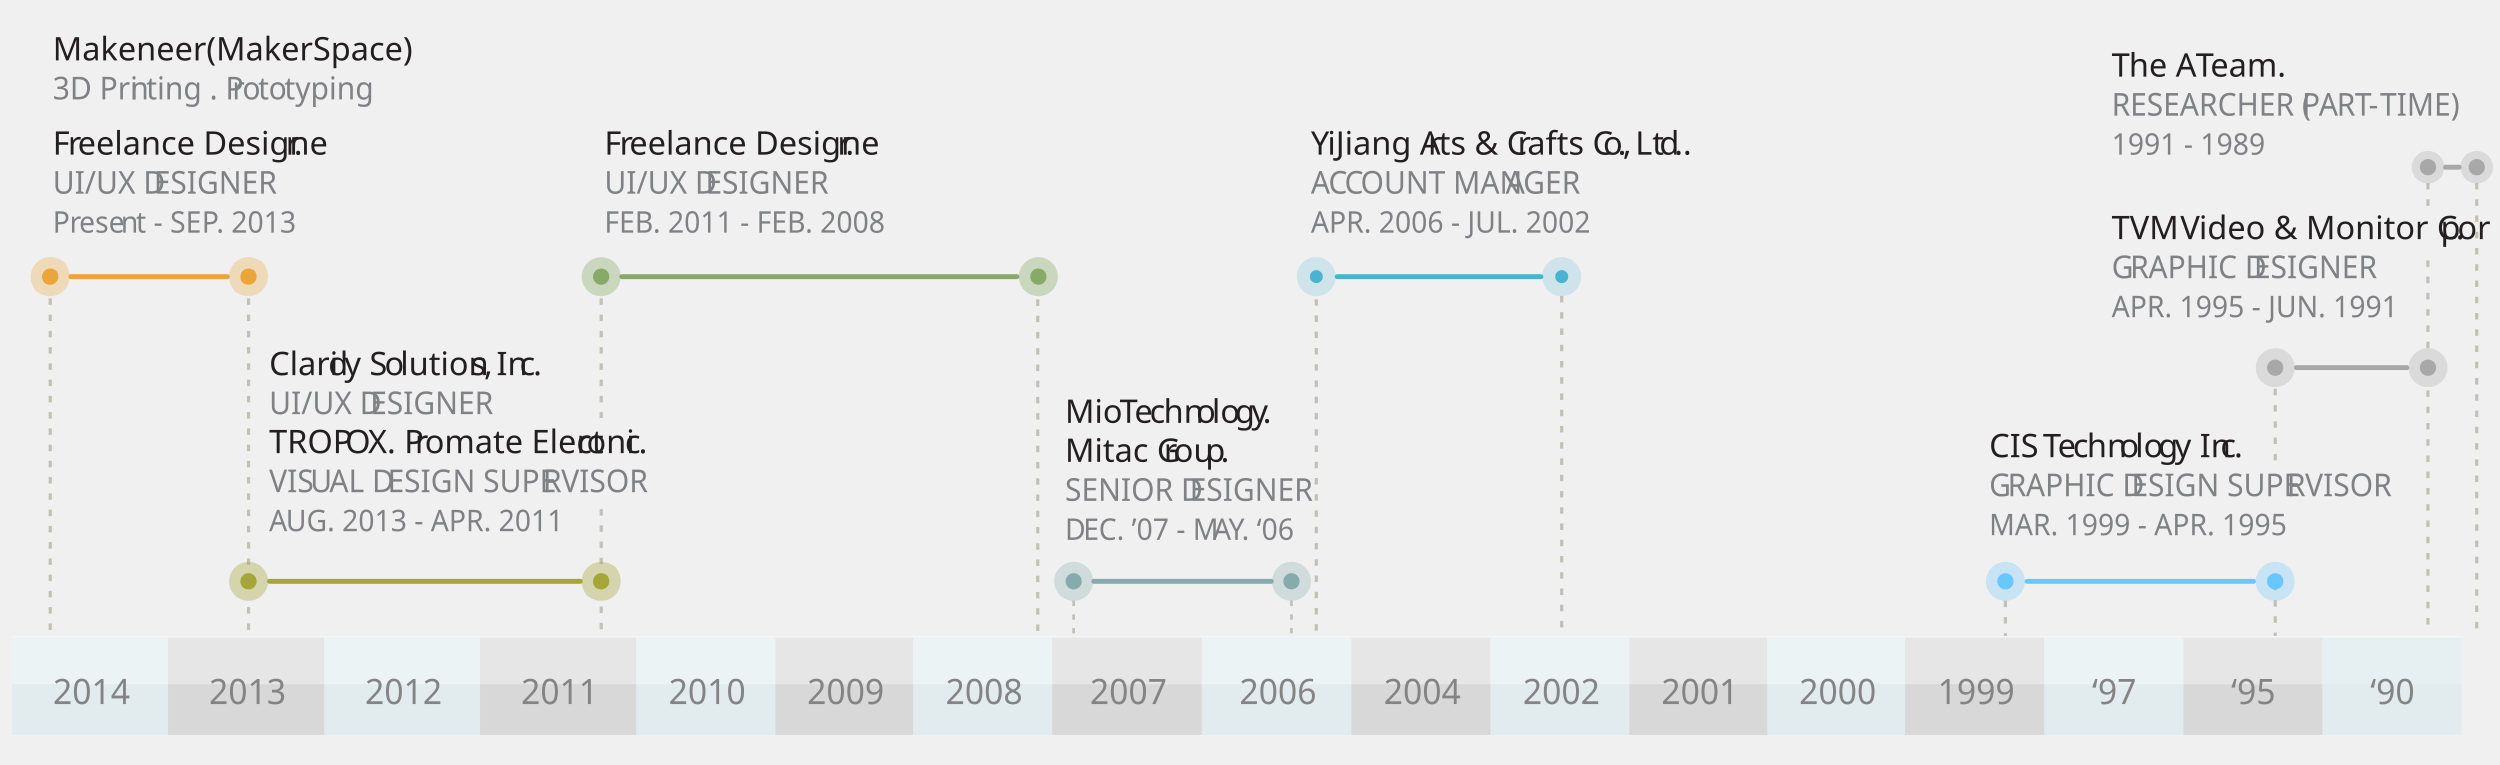
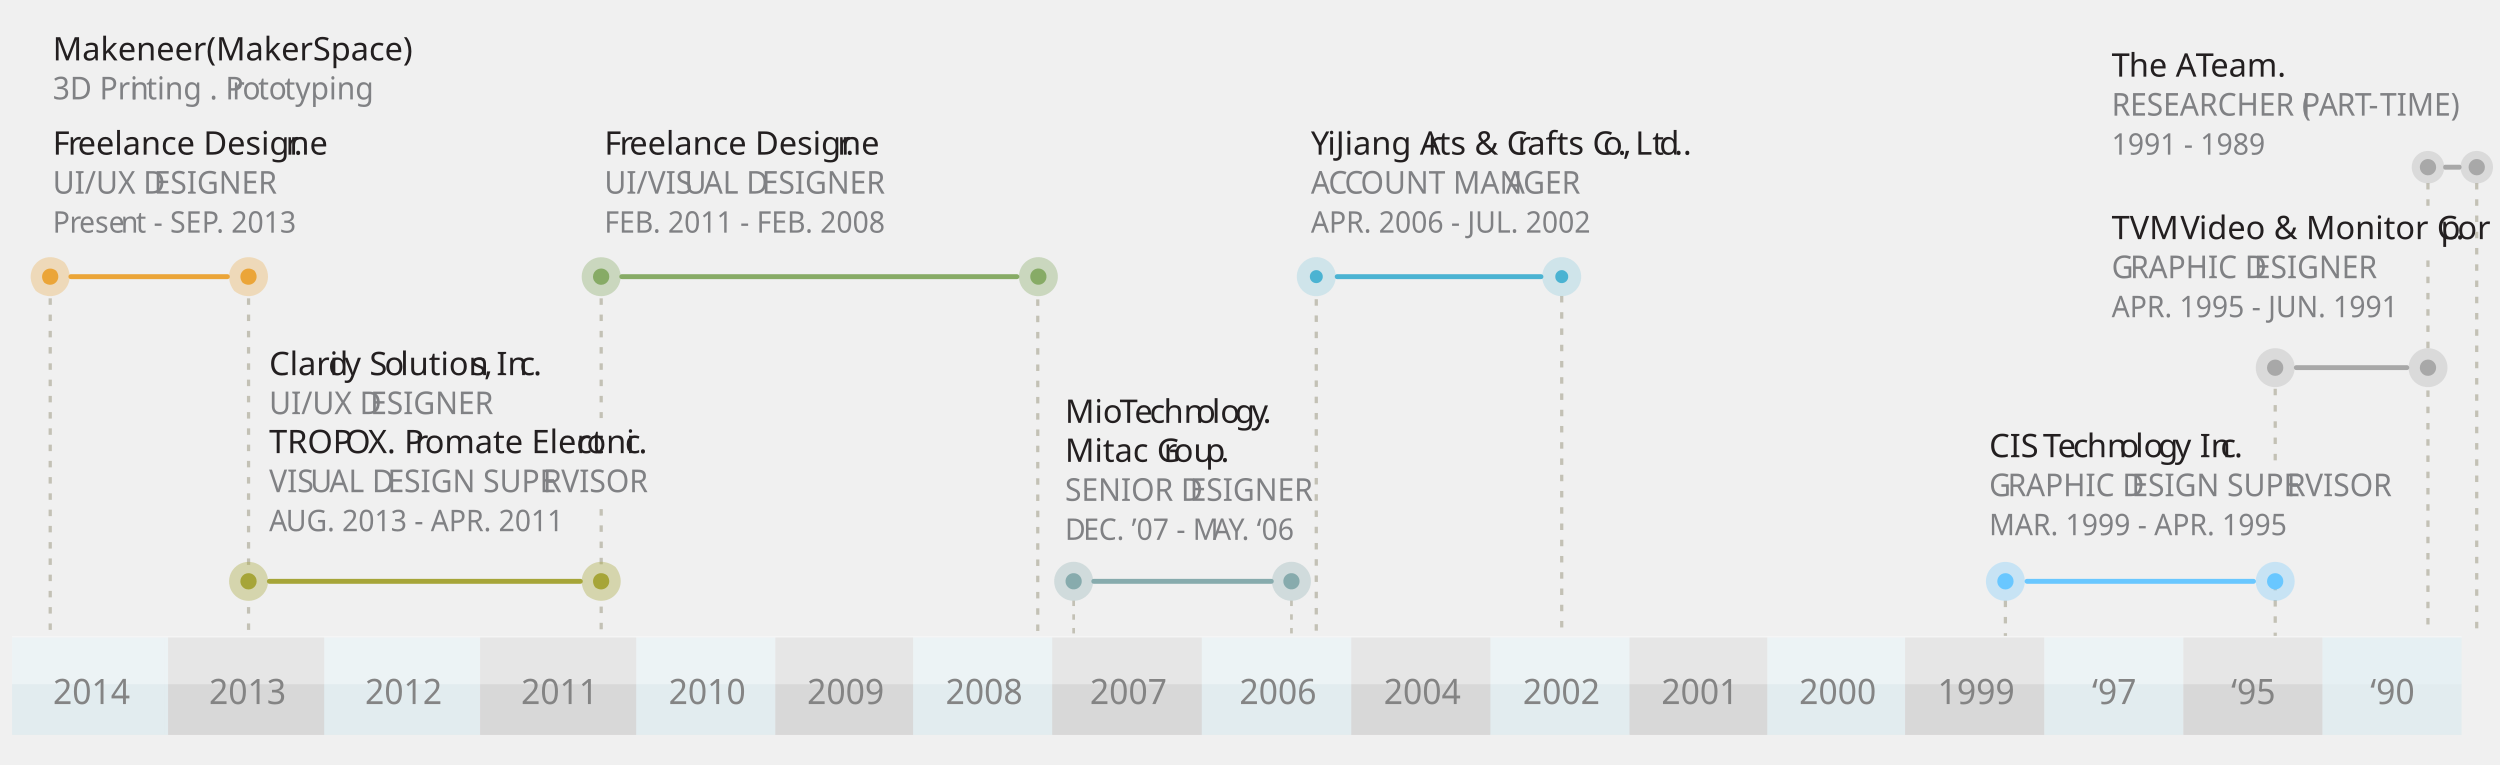
<svg xmlns="http://www.w3.org/2000/svg" version="1.1" id="Layer_1" x="0px" y="0px" viewBox="0 0 2850 872" enable-background="new 0 0 2850 872" xml:space="preserve">
  <g>
    <text transform="matrix(1 0 0 1 689.0035 176.2985)" enable-background="new    ">
      <tspan x="0" y="0" fill="#231F20" font-family="'Bariol-Regular'" font-size="37.056" letter-spacing="-1">F</tspan>
      <tspan x="17.3" y="0" fill="#231F20" font-family="'Bariol-Regular'" font-size="37.056">r</tspan>
      <tspan x="28.4" y="0" fill="#231F20" font-family="'Bariol-Regular'" font-size="37.056">eelance Designe</tspan>
      <tspan x="265.6" y="0" fill="#231F20" font-family="'Bariol-Regular'" font-size="37.056" letter-spacing="-2">r</tspan>
      <tspan x="274.8" y="0" fill="#231F20" font-family="'Bariol-Regular'" font-size="37.056">.</tspan>
    </text>
    <text transform="matrix(1 0 0 1 1000.807 176.2985)" fill="#231F20" font-family="'Bariol-Regular'" font-size="44.467"> </text>
    <text transform="matrix(0.95 0 0 1 689.0037 220.7653)" enable-background="new    ">
-       <tspan x="0" y="0" fill="#808184" font-family="'TitilliumWeb-Regular'" font-size="36">UI/UX D</tspan>
-       <tspan x="121.3" y="0" fill="#808184" font-family="'TitilliumWeb-Regular'" font-size="36">E</tspan>
-       <tspan x="141.1" y="0" fill="#808184" font-family="'TitilliumWeb-Regular'" font-size="36">SIGNER</tspan>
+       <tspan x="0" y="0" fill="#808184" font-family="'TitilliumWeb-Regular'" font-size="36">UI/VIS</tspan>
+       <tspan x="96.2" y="0" fill="#808184" font-family="'TitilliumWeb-Regular'" font-size="36">U</tspan>
+       <tspan x="119.1" y="0" fill="#808184" font-family="'TitilliumWeb-Regular'" font-size="36">AL D</tspan>
+       <tspan x="189" y="0" fill="#808184" font-family="'TitilliumWeb-Regular'" font-size="36">E</tspan>
+       <tspan x="208.8" y="0" fill="#808184" font-family="'TitilliumWeb-Regular'" font-size="36">SIGNER</tspan>
    </text>
    <text transform="matrix(1 0 0 1 960.2486 220.7653)" fill="#808184" font-family="'.LucidaGrandeUI'" font-size="33.35" letter-spacing="146"> </text>
    <text transform="matrix(0.95 0 0 1 689.0037 265.2321)" fill="#808184" font-family="'TitilliumWeb-Regular'" font-size="34">FEB. 2011 - FEB. 2008</text>
    <text transform="matrix(1 0 0 1 1214.089 482.0359)" enable-background="new    ">
      <tspan x="0" y="0" fill="#231F20" font-family="'Bariol-Regular'" font-size="37.056">Mio </tspan>
      <tspan x="62.3" y="0" fill="#231F20" font-family="'Bariol-Regular'" font-size="37.056" letter-spacing="-3">T</tspan>
      <tspan x="79.1" y="0" fill="#231F20" font-family="'Bariol-Regular'" font-size="37.056">e</tspan>
      <tspan x="96.4" y="0" fill="#231F20" font-family="'Bariol-Regular'" font-size="37.056">c</tspan>
      <tspan x="112.4" y="0" fill="#231F20" font-family="'Bariol-Regular'" font-size="37.056">hn</tspan>
      <tspan x="149.5" y="0" fill="#231F20" font-family="'Bariol-Regular'" font-size="37.056">o</tspan>
      <tspan x="167.5" y="0" fill="#231F20" font-family="'Bariol-Regular'" font-size="37.056">lo</tspan>
      <tspan x="193.7" y="0" fill="#231F20" font-family="'Bariol-Regular'" font-size="37.056" letter-spacing="1">g</tspan>
      <tspan x="212.5" y="0" fill="#231F20" font-family="'Bariol-Regular'" font-size="37.056" letter-spacing="-3">y</tspan>
      <tspan x="225.4" y="0" fill="#231F20" font-family="'Bariol-Regular'" font-size="37.056">. </tspan>
    </text>
    <text transform="matrix(1 0 0 1 1214.089 526.5026)" enable-background="new    ">
      <tspan x="0" y="0" fill="#231F20" font-family="'Bariol-Regular'" font-size="37.056">Mitac G</tspan>
      <tspan x="112.7" y="0" fill="#231F20" font-family="'Bariol-Regular'" font-size="37.056">r</tspan>
      <tspan x="124" y="0" fill="#231F20" font-family="'Bariol-Regular'" font-size="37.056">ou</tspan>
      <tspan x="160" y="0" fill="#231F20" font-family="'Bariol-Regular'" font-size="37.056" letter-spacing="-1">p</tspan>
      <tspan x="177.4" y="0" fill="#231F20" font-family="'Bariol-Regular'" font-size="37.056">.</tspan>
    </text>
    <text transform="matrix(1 0 0 1 1399.067 526.5026)" fill="#231F20" font-family="'Bariol-Regular'" font-size="44.467"> </text>
    <text transform="matrix(0.95 0 0 1 1214.088 570.9694)" enable-background="new    ">
      <tspan x="0" y="0" fill="#808184" font-family="'TitilliumWeb-Regular'" font-size="36">SENIOR D</tspan>
      <tspan x="149.7" y="0" fill="#808184" font-family="'TitilliumWeb-Regular'" font-size="36">E</tspan>
      <tspan x="169.5" y="0" fill="#808184" font-family="'TitilliumWeb-Regular'" font-size="36">SIGNER</tspan>
    </text>
    <text transform="matrix(1 0 0 1 1486.317 570.9695)" fill="#808184" font-family="'.LucidaGrandeUI'" font-size="33.35" letter-spacing="119"> </text>
    <text transform="matrix(0.95 0 0 1 1214.088 615.4362)" enable-background="new    ">
      <tspan x="0" y="0" fill="#808184" font-family="'TitilliumWeb-Regular'" font-size="34">D</tspan>
      <tspan x="21.9" y="0" fill="#808184" font-family="'TitilliumWeb-Regular'" font-size="34">E</tspan>
      <tspan x="40.5" y="0" fill="#808184" font-family="'TitilliumWeb-Regular'" font-size="34">C. ’07 - M</tspan>
      <tspan x="177.6" y="0" fill="#808184" font-family="'TitilliumWeb-Regular'" font-size="34" letter-spacing="-1.1">A</tspan>
      <tspan x="196.2" y="0" fill="#808184" font-family="'TitilliumWeb-Regular'" font-size="34" letter-spacing="-2.1">Y</tspan>
      <tspan x="212" y="0" fill="#808184" font-family="'TitilliumWeb-Regular'" font-size="34">. ‘06</tspan>
    </text>
    <text transform="matrix(1 0 0 1 1214.089 655.4567)" fill="#808184" font-family="'.LucidaGrandeUI'" font-size="33.35" letter-spacing="391"> </text>
    <text transform="matrix(1 0 0 1 1214.089 695.4763)" fill="#808184" font-family="'.LucidaGrandeUI'" font-size="33.35" letter-spacing="391"> </text>
    <text transform="matrix(1 0 0 1 1494.443 176.3015)" enable-background="new    ">
      <tspan x="0" y="0" fill="#231F20" font-family="'Bariol-Regular'" font-size="37.056">Y</tspan>
      <tspan x="18.8" y="0" fill="#231F20" font-family="'Bariol-Regular'" font-size="37.056">iJiang A</tspan>
      <tspan x="133.5" y="0" fill="#231F20" font-family="'Bariol-Regular'" font-size="37.056">r</tspan>
      <tspan x="145.7" y="0" fill="#231F20" font-family="'Bariol-Regular'" font-size="37.056">ts &amp; C</tspan>
      <tspan x="235.6" y="0" fill="#231F20" font-family="'Bariol-Regular'" font-size="37.056">r</tspan>
      <tspan x="246.7" y="0" fill="#231F20" font-family="'Bariol-Regular'" font-size="37.056">afts C</tspan>
      <tspan x="333" y="0" fill="#231F20" font-family="'Bariol-Regular'" font-size="37.056" letter-spacing="-1">o</tspan>
      <tspan x="349.7" y="0" fill="#231F20" font-family="'Bariol-Regular'" font-size="37.056">.</tspan>
      <tspan x="355.6" y="0" fill="#231F20" font-family="'Bariol-Regular'" font-size="37.056" letter-spacing="-1">,</tspan>
      <tspan x="360.1" y="0" fill="#231F20" font-family="'Bariol-Regular'" font-size="37.056"> Lt</tspan>
      <tspan x="397.2" y="0" fill="#231F20" font-family="'Bariol-Regular'" font-size="37.056" letter-spacing="-1">d</tspan>
      <tspan x="414.2" y="0" fill="#231F20" font-family="'Bariol-Regular'" font-size="37.056">..</tspan>
    </text>
    <text transform="matrix(1 0 0 1 1925.613 176.3015)" fill="#231F20" font-family="'Bariol-Regular'" font-size="44.467"> </text>
    <text transform="matrix(0.95 0 0 1 1494.443 220.7682)" enable-background="new    ">
      <tspan x="0" y="0" fill="#808184" font-family="'TitilliumWeb-Regular'" font-size="36">A</tspan>
      <tspan x="21" y="0" fill="#808184" font-family="'TitilliumWeb-Regular'" font-size="36">C</tspan>
      <tspan x="40.3" y="0" fill="#808184" font-family="'TitilliumWeb-Regular'" font-size="36">C</tspan>
      <tspan x="59.5" y="0" fill="#808184" font-family="'TitilliumWeb-Regular'" font-size="36">OUNT MAN</tspan>
      <tspan x="233.7" y="0" fill="#808184" font-family="'TitilliumWeb-Regular'" font-size="36">A</tspan>
      <tspan x="254.7" y="0" fill="#808184" font-family="'TitilliumWeb-Regular'" font-size="36">GER</tspan>
    </text>
    <text transform="matrix(1 0 0 1 1798.92 220.7683)" fill="#808184" font-family="'.LucidaGrandeUI'" font-size="33.35" letter-spacing="87"> </text>
    <text transform="matrix(1 0 0 1 1894.412 220.7683)" fill="#808184" font-family="'.LucidaGrandeUI'" font-size="33.35" letter-spacing="-5"> </text>
    <text transform="matrix(1 0 0 1 1894.643 220.7683)" fill="#808184" font-family="'.LucidaGrandeUI'" font-size="33.35" letter-spacing="483"> </text>
    <text transform="matrix(0.95 0 0 1 1494.443 265.235)" fill="#808184" font-family="'TitilliumWeb-Regular'" font-size="34">APR. 2006 - JUL. 2002</text>
    <text transform="matrix(1 0 0 1 2267.638 521.1892)" enable-background="new    ">
      <tspan x="0" y="0" fill="#231F20" font-family="'Bariol-Regular'" font-size="37.056">CIS </tspan>
      <tspan x="61.3" y="0" fill="#231F20" font-family="'Bariol-Regular'" font-size="37.056" letter-spacing="-3">T</tspan>
      <tspan x="78.1" y="0" fill="#231F20" font-family="'Bariol-Regular'" font-size="37.056">e</tspan>
      <tspan x="95.4" y="0" fill="#231F20" font-family="'Bariol-Regular'" font-size="37.056">c</tspan>
      <tspan x="111.4" y="0" fill="#231F20" font-family="'Bariol-Regular'" font-size="37.056">hn</tspan>
      <tspan x="148.5" y="0" fill="#231F20" font-family="'Bariol-Regular'" font-size="37.056">o</tspan>
      <tspan x="166.5" y="0" fill="#231F20" font-family="'Bariol-Regular'" font-size="37.056">lo</tspan>
      <tspan x="192.7" y="0" fill="#231F20" font-family="'Bariol-Regular'" font-size="37.056" letter-spacing="1">g</tspan>
      <tspan x="211.5" y="0" fill="#231F20" font-family="'Bariol-Regular'" font-size="37.056">y In</tspan>
      <tspan x="263.6" y="0" fill="#231F20" font-family="'Bariol-Regular'" font-size="37.056">c</tspan>
      <tspan x="279.2" y="0" fill="#231F20" font-family="'Bariol-Regular'" font-size="37.056">.</tspan>
    </text>
    <text transform="matrix(1 0 0 1 2556.742 521.1892)" fill="#231F20" font-family="'Bariol-Regular'" font-size="44.467"> </text>
    <text transform="matrix(0.95 0 0 1 2267.638 565.6559)" enable-background="new    ">
      <tspan x="0" y="0" fill="#808184" font-family="'TitilliumWeb-Regular'" font-size="36">G</tspan>
      <tspan x="22.2" y="0" fill="#808184" font-family="'TitilliumWeb-Regular'" font-size="36">R</tspan>
      <tspan x="44.1" y="0" fill="#808184" font-family="'TitilliumWeb-Regular'" font-size="36">APHIC D</tspan>
      <tspan x="170.8" y="0" fill="#808184" font-family="'TitilliumWeb-Regular'" font-size="36">E</tspan>
      <tspan x="190.6" y="0" fill="#808184" font-family="'TitilliumWeb-Regular'" font-size="36">SIGN SUPE</tspan>
      <tspan x="357.3" y="0" fill="#808184" font-family="'TitilliumWeb-Regular'" font-size="36">R</tspan>
      <tspan x="379.1" y="0" fill="#808184" font-family="'TitilliumWeb-Regular'" font-size="36">VISOR</tspan>
    </text>
    <text transform="matrix(0.95 0 0 1 2267.638 610.1227)" fill="#808184" font-family="'TitilliumWeb-Regular'" font-size="34">MAR. 1999 - APR. 1995</text>
    <text transform="matrix(1 0 0 1 2407.277 272.6452)" enable-background="new    ">
      <tspan x="0" y="0" fill="#231F20" font-family="'Bariol-Regular'" font-size="37.056">TVM </tspan>
      <tspan x="78.3" y="0" fill="#231F20" font-family="'Bariol-Regular'" font-size="37.056">V</tspan>
      <tspan x="99.5" y="0" fill="#231F20" font-family="'Bariol-Regular'" font-size="37.056">ideo &amp; Monitor Cor</tspan>
      <tspan x="374.9" y="0" fill="#231F20" font-family="'Bariol-Regular'" font-size="37.056" letter-spacing="-1">p</tspan>
      <tspan x="392.3" y="0" fill="#231F20" font-family="'Bariol-Regular'" font-size="37.056">.</tspan>
    </text>
    <text transform="matrix(1 0 0 1 2807.136 272.6452)" fill="#231F20" font-family="'Bariol-Regular'" font-size="44.467"> </text>
    <text transform="matrix(0.95 0 0 1 2407.277 317.112)" enable-background="new    ">
      <tspan x="0" y="0" fill="#808184" font-family="'TitilliumWeb-Regular'" font-size="36">G</tspan>
      <tspan x="22.2" y="0" fill="#808184" font-family="'TitilliumWeb-Regular'" font-size="36">R</tspan>
      <tspan x="44.1" y="0" fill="#808184" font-family="'TitilliumWeb-Regular'" font-size="36">APHIC D</tspan>
      <tspan x="170.8" y="0" fill="#808184" font-family="'TitilliumWeb-Regular'" font-size="36">E</tspan>
      <tspan x="190.6" y="0" fill="#808184" font-family="'TitilliumWeb-Regular'" font-size="36">SIGNER</tspan>
    </text>
    <text transform="matrix(0.95 0 0 1 2407.277 361.5788)" fill="#808184" font-family="'TitilliumWeb-Regular'" font-size="34">APR. 1995 - JUN. 1991</text>
    <text transform="matrix(1 0 0 1 60.1217 176.2985)" enable-background="new    ">
      <tspan x="0" y="0" fill="#231F20" font-family="'Bariol-Regular'" font-size="37.056" letter-spacing="-1">F</tspan>
      <tspan x="17.3" y="0" fill="#231F20" font-family="'Bariol-Regular'" font-size="37.056">r</tspan>
      <tspan x="28.4" y="0" fill="#231F20" font-family="'Bariol-Regular'" font-size="37.056">eelance Designe</tspan>
      <tspan x="265.6" y="0" fill="#231F20" font-family="'Bariol-Regular'" font-size="37.056" letter-spacing="-2">r</tspan>
      <tspan x="274.8" y="0" fill="#231F20" font-family="'Bariol-Regular'" font-size="37.056">.</tspan>
    </text>
    <text transform="matrix(1 0 0 1 357.9259 176.2985)" fill="#231F20" font-family="'Bariol-Regular'" font-size="44.467"> </text>
    <text transform="matrix(0.95 0 0 1 60.1216 220.7653)" enable-background="new    ">
      <tspan x="0" y="0" fill="#808184" font-family="'TitilliumWeb-Regular'" font-size="36">UI/UX D</tspan>
      <tspan x="121.3" y="0" fill="#808184" font-family="'TitilliumWeb-Regular'" font-size="36">E</tspan>
      <tspan x="141.1" y="0" fill="#808184" font-family="'TitilliumWeb-Regular'" font-size="36">SIGNER</tspan>
    </text>
    <text transform="matrix(0.95 0 0 1 317.3668 220.7653)" fill="#808184" font-family="'TitilliumWeb-Regular'" font-size="33.35" letter-spacing="153.7"> </text>
    <text transform="matrix(0.95 0 0 1 60.1216 265.2321)" enable-background="new    ">
      <tspan x="0" y="0" fill="#808184" font-family="'TitilliumWeb-Regular'" font-size="34">P</tspan>
      <tspan x="20.2" y="0" fill="#808184" font-family="'TitilliumWeb-Regular'" font-size="34">r</tspan>
      <tspan x="31.6" y="0" fill="#808184" font-family="'TitilliumWeb-Regular'" font-size="34">ese</tspan>
      <tspan x="81.7" y="0" fill="#808184" font-family="'TitilliumWeb-Regular'" font-size="34">n</tspan>
      <tspan x="99.9" y="0" fill="#808184" font-family="'TitilliumWeb-Regular'" font-size="34">t - SE</tspan>
      <tspan x="178.9" y="0" fill="#808184" font-family="'TitilliumWeb-Regular'" font-size="34" letter-spacing="-2.1">P</tspan>
      <tspan x="196.3" y="0" fill="#808184" font-family="'TitilliumWeb-Regular'" font-size="34">. 2013</tspan>
    </text>
    <text transform="matrix(1 0 0 1 2407.277 87.3649)" enable-background="new    ">
      <tspan x="0" y="0" fill="#231F20" font-family="'Bariol-Regular'" font-size="37.056">T</tspan>
      <tspan x="19.6" y="0" fill="#231F20" font-family="'Bariol-Regular'" font-size="37.056">he A </tspan>
      <tspan x="95.8" y="0" fill="#231F20" font-family="'Bariol-Regular'" font-size="37.056" letter-spacing="-3">T</tspan>
      <tspan x="112.5" y="0" fill="#231F20" font-family="'Bariol-Regular'" font-size="37.056">eam. </tspan>
    </text>
    <text transform="matrix(1 0 0 1 2836.188 87.3649)" fill="#231F20" font-family="'Bariol-Regular'" font-size="44.467"> </text>
    <text transform="matrix(0.95 0 0 1 2407.277 131.8317)" enable-background="new    ">
      <tspan x="0" y="0" fill="#808184" font-family="'TitilliumWeb-Regular'" font-size="36">R</tspan>
      <tspan x="22.2" y="0" fill="#808184" font-family="'TitilliumWeb-Regular'" font-size="36">E</tspan>
      <tspan x="42" y="0" fill="#808184" font-family="'TitilliumWeb-Regular'" font-size="36">SEARCHER (</tspan>
      <tspan x="228.4" y="0" fill="#808184" font-family="'TitilliumWeb-Regular'" font-size="36" letter-spacing="-1.1">P</tspan>
      <tspan x="248.6" y="0" fill="#808184" font-family="'TitilliumWeb-Regular'" font-size="36">A</tspan>
      <tspan x="270.1" y="0" fill="#808184" font-family="'TitilliumWeb-Regular'" font-size="36">R</tspan>
      <tspan x="291.9" y="0" fill="#808184" font-family="'TitilliumWeb-Regular'" font-size="36" letter-spacing="-2.1">T-</tspan>
      <tspan x="322" y="0" fill="#808184" font-family="'TitilliumWeb-Regular'" font-size="36">TIME)</tspan>
    </text>
    <text transform="matrix(0.95 0 0 1 2407.277 176.2985)" fill="#808184" font-family="'TitilliumWeb-Regular'" font-size="34">1991 - 1989</text>
    <text transform="matrix(1 0 0 1 306.8073 427.6755)" enable-background="new    ">
      <tspan x="0" y="0" fill="#231F20" font-family="'Bariol-Regular'" font-size="37.056">Clari</tspan>
      <tspan x="67.4" y="0" fill="#231F20" font-family="'Bariol-Regular'" font-size="37.056">d</tspan>
      <tspan x="85.8" y="0" fill="#231F20" font-family="'Bariol-Regular'" font-size="37.056">y S</tspan>
      <tspan x="131.5" y="0" fill="#231F20" font-family="'Bariol-Regular'" font-size="37.056">o</tspan>
      <tspan x="149.5" y="0" fill="#231F20" font-family="'Bariol-Regular'" font-size="37.056">lution</tspan>
      <tspan x="229.7" y="0" fill="#231F20" font-family="'Bariol-Regular'" font-size="37.056">s</tspan>
      <tspan x="245" y="0" fill="#231F20" font-family="'Bariol-Regular'" font-size="37.056" letter-spacing="-1">,</tspan>
      <tspan x="249.5" y="0" fill="#231F20" font-family="'Bariol-Regular'" font-size="37.056"> In</tspan>
      <tspan x="285.4" y="0" fill="#231F20" font-family="'Bariol-Regular'" font-size="37.056">c</tspan>
      <tspan x="301" y="0" fill="#231F20" font-family="'Bariol-Regular'" font-size="37.056">.</tspan>
    </text>
    <text transform="matrix(1 0 0 1 616.6602 427.6755)" fill="#231F20" font-family="'Bariol-Regular'" font-size="44.467"> </text>
    <text transform="matrix(0.95 0 0 1 306.8073 472.1423)" enable-background="new    ">
      <tspan x="0" y="0" fill="#808184" font-family="'TitilliumWeb-Regular'" font-size="36">UI/UX D</tspan>
      <tspan x="121.3" y="0" fill="#808184" font-family="'TitilliumWeb-Regular'" font-size="36">E</tspan>
      <tspan x="141.1" y="0" fill="#808184" font-family="'TitilliumWeb-Regular'" font-size="36">SIGNER</tspan>
    </text>
    <text transform="matrix(1 0 0 1 306.8073 516.6091)" enable-background="new    ">
      <tspan x="0" y="0" fill="#231F20" font-family="'Bariol-Regular'" font-size="37.056">TROP</tspan>
      <tspan x="86.7" y="0" fill="#231F20" font-family="'Bariol-Regular'" font-size="37.056">O</tspan>
      <tspan x="112.7" y="0" fill="#231F20" font-family="'Bariol-Regular'" font-size="37.056">X. P</tspan>
      <tspan x="166.2" y="0" fill="#231F20" font-family="'Bariol-Regular'" font-size="37.056">r</tspan>
      <tspan x="177.4" y="0" fill="#231F20" font-family="'Bariol-Regular'" font-size="37.056">omate Elect</tspan>
      <tspan x="350.5" y="0" fill="#231F20" font-family="'Bariol-Regular'" font-size="37.056">r</tspan>
      <tspan x="361.8" y="0" fill="#231F20" font-family="'Bariol-Regular'" font-size="37.056">oni</tspan>
      <tspan x="405.6" y="0" fill="#231F20" font-family="'Bariol-Regular'" font-size="37.056">c</tspan>
      <tspan x="421.2" y="0" fill="#231F20" font-family="'Bariol-Regular'" font-size="37.056">.</tspan>
    </text>
    <text transform="matrix(1 0 0 1 735.4586 516.6091)" fill="#231F20" font-family="'Bariol-Regular'" font-size="44.467"> </text>
    <text transform="matrix(0.95 0 0 1 306.8073 561.0759)" enable-background="new    ">
      <tspan x="0" y="0" fill="#808184" font-family="'TitilliumWeb-Regular'" font-size="36">VIS</tspan>
      <tspan x="49.3" y="0" fill="#808184" font-family="'TitilliumWeb-Regular'" font-size="36">U</tspan>
      <tspan x="72.3" y="0" fill="#808184" font-family="'TitilliumWeb-Regular'" font-size="36">AL D</tspan>
      <tspan x="142.1" y="0" fill="#808184" font-family="'TitilliumWeb-Regular'" font-size="36">E</tspan>
      <tspan x="161.9" y="0" fill="#808184" font-family="'TitilliumWeb-Regular'" font-size="36">SIGN SUPE</tspan>
      <tspan x="328.6" y="0" fill="#808184" font-family="'TitilliumWeb-Regular'" font-size="36">R</tspan>
      <tspan x="350.5" y="0" fill="#808184" font-family="'TitilliumWeb-Regular'" font-size="36">VISOR</tspan>
    </text>
    <text transform="matrix(0.95 0 0 1 306.8073 605.5427)" enable-background="new    ">
      <tspan x="0" y="0" fill="#808184" font-family="'TitilliumWeb-Regular'" font-size="34">A</tspan>
      <tspan x="20" y="0" fill="#808184" font-family="'TitilliumWeb-Regular'" font-size="34">UG. 2013 - APR. 2011</tspan>
    </text>
    <text transform="matrix(1 0 0 1 60.1217 68.8395)" fill="#231F20" font-family="'Bariol-Regular'" font-size="37.056">Makeneer(MakerSpace)</text>
    <text transform="matrix(0.95 0 0 1 60.1216 113.3063)" enable-background="new    ">
      <tspan x="0" y="0" fill="#808184" font-family="'TitilliumWeb-Regular'" font-size="36">3D Pri</tspan>
      <tspan x="93" y="0" fill="#808184" font-family="'TitilliumWeb-Regular'" font-size="36">n</tspan>
      <tspan x="112.2" y="0" fill="#808184" font-family="'TitilliumWeb-Regular'" font-size="36">ting . P</tspan>
      <tspan x="215.5" y="0" fill="#808184" font-family="'TitilliumWeb-Regular'" font-size="36">r</tspan>
      <tspan x="227.6" y="0" fill="#808184" font-family="'TitilliumWeb-Regular'" font-size="36">o</tspan>
      <tspan x="246.5" y="0" fill="#808184" font-family="'TitilliumWeb-Regular'" font-size="36">t</tspan>
      <tspan x="259.1" y="0" fill="#808184" font-family="'TitilliumWeb-Regular'" font-size="36">o</tspan>
      <tspan x="278" y="0" fill="#808184" font-family="'TitilliumWeb-Regular'" font-size="36">typing</tspan>
    </text>
    <rect x="2489" y="726.7" opacity="0.12" fill="#231F20" enable-background="new    " width="158.6" height="111.1" />
    <rect x="2330.4" y="726.7" opacity="0.18" fill="#A3D8E8" enable-background="new    " width="158.6" height="111.1" />
    <rect x="2171.8" y="726.7" opacity="0.12" fill="#231F20" enable-background="new    " width="158.6" height="111.1" />
    <rect x="2014.7" y="726.7" opacity="0.18" fill="#A3D8E8" enable-background="new    " width="157.1" height="111.1" />
    <rect x="1857.6" y="726.7" opacity="0.12" fill="#231F20" enable-background="new    " width="157.1" height="111.1" />
    <rect x="1699" y="726.7" opacity="0.18" fill="#A3D8E8" enable-background="new    " width="158.6" height="111.1" />
    <rect x="1540.4" y="726.7" opacity="0.12" fill="#231F20" enable-background="new    " width="158.6" height="111.1" />
    <rect x="1369.9" y="726.7" opacity="0.18" fill="#A3D8E8" enable-background="new    " width="170.5" height="111.1" />
    <rect x="1199.5" y="726.7" opacity="0.12" fill="#231F20" enable-background="new    " width="170.5" height="111.1" />
    <rect x="1040.9" y="726.7" opacity="0.18" fill="#A3D8E8" enable-background="new    " width="158.6" height="111.1" />
    <rect x="883.8" y="726.7" opacity="0.12" fill="#231F20" enable-background="new    " width="157.1" height="111.1" />
    <rect x="725.2" y="726.7" opacity="0.18" fill="#A3D8E8" enable-background="new    " width="158.6" height="111.1" />
    <rect x="547.3" y="726.7" opacity="0.12" fill="#231F20" enable-background="new    " width="177.9" height="111.1" />
    <rect x="369.4" y="726.7" opacity="0.18" fill="#A3D8E8" enable-background="new    " width="177.9" height="111.1" />
    <rect x="191.6" y="726.7" opacity="0.12" fill="#231F20" enable-background="new    " width="177.9" height="111.1" />
    <rect x="7.9" y="726.7" opacity="0.12" fill="#EDEDED" enable-background="new    " width="179.8" height="111.1" />
    <rect x="13.7" y="726.7" opacity="0.18" fill="#A3D8E8" enable-background="new    " width="177.9" height="111.1" />
    <rect x="13.7" y="725.2" opacity="0.36" fill="#FFFFFF" enable-background="new    " width="2792.5" height="54.8" />
    <g>
      <text transform="matrix(0.96 0 0 1 60.4194 802.6227)" fill="#848484" font-family="'TitilliumWeb-Light'" font-size="40">2014</text>
      <text transform="matrix(0.96 0 0 1 238.2867 802.6227)" fill="#848484" font-family="'TitilliumWeb-Light'" font-size="40">2013</text>
      <text transform="matrix(0.96 0 0 1 416.1548 802.6227)" fill="#848484" font-family="'TitilliumWeb-Light'" font-size="40">2012</text>
      <text transform="matrix(0.96 0 0 1 594.022 802.6227)" fill="#848484" font-family="'TitilliumWeb-Light'" font-size="40">2011</text>
      <text transform="matrix(0.96 0 0 1 762.2546 802.6227)" fill="#848484" font-family="'TitilliumWeb-Light'" font-size="40">2010</text>
      <text transform="matrix(0.96 0 0 1 920.1121 802.6227)" fill="#848484" font-family="'TitilliumWeb-Light'" font-size="40">2009</text>
      <text transform="matrix(0.96 0 0 1 1077.969 802.6227)" fill="#848484" font-family="'TitilliumWeb-Light'" font-size="40">2008</text>
      <text transform="matrix(0.96 0 0 1 1242.496 802.6227)" fill="#848484" font-family="'TitilliumWeb-Light'" font-size="40">2007</text>
    </g>
    <g>
      <path fill="#C3C1B5" d="M687.2,717.4h-3.7V710h3.7V717.4z M687.2,698.9h-3.7v-7.4h3.7V698.9z M687.2,661.9h-3.7v-7.4h3.7V661.9z     M687.2,643.3h-3.7v-7.4h3.7V643.3z M687.2,624.8h-3.7v-7.4h3.7V624.8z M687.2,606.3h-3.7v-7.4h3.7V606.3z M687.2,587.8h-3.7v-7.4    h3.7V587.8z" />
      <path fill="#C3C1B5" d="M687.2,476.6h-3.7v-6.8h3.7V476.6z M687.2,458.7h-3.7v-7.4h3.7V458.7z M687.2,440.2h-3.7v-7.4h3.7V440.2z     M687.2,421.6h-3.7v-7.4h3.7V421.6z M687.2,403.1h-3.7v-7.4h3.7V403.1z M687.2,384.6h-3.7v-7.4h3.7V384.6z M687.2,366h-3.7v-7.4    h3.7V366z M687.2,347.5h-3.7v-7.4h3.7V347.5z" />
    </g>
    <g>
      <path fill="#C3C1B5" d="M1184.9,719.3h-3.7v-7.4h3.7V719.3z M1184.9,700.8h-3.7v-7.4h3.7V700.8z M1184.9,682.2h-3.7v-7.4h3.7    V682.2z M1184.9,663.7h-3.7v-7.4h3.7V663.7z M1184.9,645.2h-3.7v-7.4h3.7V645.2z M1184.9,626.7h-3.7v-7.4h3.7V626.7z     M1184.9,608.1h-3.7v-7.4h3.7V608.1z M1184.9,589.6h-3.7v-7.4h3.7V589.6z M1184.9,571.1h-3.7v-7.4h3.7V571.1z M1184.9,552.6h-3.7    v-7.4h3.7V552.6z M1184.9,534h-3.7v-7.4h3.7V534z M1184.9,515.5h-3.7v-7.4h3.7V515.5z M1184.9,497h-3.7v-7.4h3.7V497z     M1184.9,478.4h-3.7V471h3.7V478.4z M1184.9,459.9h-3.7v-7.4h3.7V459.9z M1184.9,441.4h-3.7V434h3.7V441.4z M1184.9,422.9h-3.7    v-7.4h3.7V422.9z M1184.9,404.3h-3.7v-7.4h3.7V404.3z M1184.9,385.8h-3.7v-7.4h3.7V385.8z M1184.9,367.3h-3.7v-7.4h3.7V367.3z     M1184.9,348.7h-3.7v-7.4h3.7V348.7z" />
    </g>
    <g>
      <text transform="matrix(0.96 0 0 1 1412.954 802.6227)" fill="#848484" font-family="'TitilliumWeb-Light'" font-size="40">2006</text>
      <text transform="matrix(0.96 0 0 1 1577.479 802.6227)" fill="#848484" font-family="'TitilliumWeb-Light'" font-size="40">2004</text>
      <text transform="matrix(0.96 0 0 1 1736.078 802.6227)" fill="#848484" font-family="'TitilliumWeb-Light'" font-size="40">2002</text>
      <text transform="matrix(0.96 0 0 1 1893.934 802.6227)" fill="#848484" font-family="'TitilliumWeb-Light'" font-size="40">2001</text>
      <text transform="matrix(0.96 0 0 1 2051.051 802.6227)" fill="#848484" font-family="'TitilliumWeb-Light'" font-size="40">2000</text>
      <text transform="matrix(0.96 0 0 1 2208.909 802.6227)" fill="#848484" font-family="'TitilliumWeb-Light'" font-size="40">1999</text>
      <text transform="matrix(0.96 0 0 1 2384.9 802.6227)" fill="#848484" font-family="'TitilliumWeb-Light'" font-size="40">‘97</text>
      <text transform="matrix(0.96 0 0 1 2543.501 802.6227)" fill="#848484" font-family="'TitilliumWeb-Light'" font-size="40">‘95</text>
    </g>
    <path fill="#C3C1B5" d="M1782.2,715.3h-3.7v-7.4h3.7V715.3z M1782.2,696.8h-3.7v-7.4h3.7V696.8z M1782.2,678.3h-3.7v-7.4h3.7V678.3   z M1782.2,659.7h-3.7v-7.4h3.7V659.7z M1782.2,641.2h-3.7v-7.4h3.7V641.2z M1782.2,622.7h-3.7v-7.4h3.7V622.7z M1782.2,604.2h-3.7   v-7.4h3.7V604.2z M1782.2,585.6h-3.7v-7.4h3.7V585.6z M1782.2,567.1h-3.7v-7.4h3.7V567.1z M1782.2,548.6h-3.7v-7.4h3.7V548.6z    M1782.2,530h-3.7v-7.4h3.7V530z M1782.2,511.5h-3.7v-7.4h3.7V511.5z M1782.2,493h-3.7v-7.4h3.7V493z M1782.2,474.5h-3.7v-7.4h3.7   V474.5z M1782.2,455.9h-3.7v-7.4h3.7V455.9z M1782.2,437.4h-3.7V430h3.7V437.4z M1782.2,418.9h-3.7v-7.4h3.7V418.9z M1782.2,400.4   h-3.7v-7.4h3.7V400.4z M1782.2,381.8h-3.7v-7.4h3.7V381.8z M1782.2,363.3h-3.7v-7.4h3.7V363.3z M1782.2,344.8h-3.7v-7.4h3.7V344.8z   " />
    <path fill="#C3C1B5" d="M1502.4,719h-3.7v-7.4h3.7V719z M1502.4,700.5h-3.7v-7.4h3.7V700.5z M1502.4,682h-3.7v-7.4h3.7V682z    M1502.4,663.4h-3.7V656h3.7V663.4z M1502.4,644.9h-3.7v-7.4h3.7V644.9z M1502.4,626.4h-3.7V619h3.7V626.4z M1502.4,607.9h-3.7   v-7.4h3.7V607.9z M1502.4,589.3h-3.7v-7.4h3.7V589.3z M1502.4,570.8h-3.7v-7.4h3.7V570.8z M1502.4,552.3h-3.7v-7.4h3.7V552.3z    M1502.4,533.8h-3.7v-7.4h3.7V533.8z M1502.4,515.2h-3.7v-7.4h3.7V515.2z M1502.4,496.7h-3.7v-7.4h3.7V496.7z M1502.4,478.2h-3.7   v-7.4h3.7V478.2z M1502.4,459.6h-3.7v-7.4h3.7V459.6z M1502.4,441.1h-3.7v-7.4h3.7V441.1z M1502.4,422.6h-3.7v-7.4h3.7V422.6z    M1502.4,404.1h-3.7v-7.4h3.7V404.1z M1502.4,385.5h-3.7v-7.4h3.7V385.5z M1502.4,367h-3.7v-7.4h3.7V367z M1502.4,348.5h-3.7v-7.4   h3.7V348.5z" />
    <path fill="#C3C1B5" d="M2595.6,724.9h-3.7v-3.7h3.7V724.9z M2595.6,710h-3.7v-7.4h3.7V710z M2595.6,691.5h-3.7v-7.4h3.7V691.5z    M2595.6,673h-3.7v-7.4h3.7V673z" />
    <path fill="#C3C1B5" d="M2595.6,524.8h-3.7v-7.4h3.7V524.8z M2595.6,506.2h-3.7v-7.4h3.7V506.2z M2595.6,487.7h-3.7v-7.4h3.7V487.7   z M2595.6,469.2h-3.7v-7.4h3.7V469.2z M2595.6,450.6h-3.7v-7.4h3.7V450.6z" />
    <path fill="#C3C1B5" d="M2288,724.9h-3.7v-3.1h3.7V724.9z M2288,710.7h-3.7v-7.4h3.7V710.7z M2288,692.1h-3.7v-7.4h3.7V692.1z" />
    <path fill="#C3C1B5" d="M2769.7,711.9h-3.7v-7.4h3.7V711.9z M2769.7,693.4h-3.7V686h3.7V693.4z M2769.7,674.8h-3.7v-7.4h3.7V674.8z    M2769.7,656.3h-3.7v-7.4h3.7V656.3z M2769.7,637.8h-3.7v-7.4h3.7V637.8z M2769.7,619.3h-3.7v-7.4h3.7V619.3z M2769.7,600.7h-3.7   v-7.4h3.7V600.7z M2769.7,582.2h-3.7v-7.4h3.7V582.2z M2769.7,563.7h-3.7v-7.4h3.7V563.7z M2769.7,545.1h-3.7v-7.4h3.7V545.1z    M2769.7,526.6h-3.7v-7.4h3.7V526.6z M2769.7,508.1h-3.7v-7.4h3.7V508.1z M2769.7,489.6h-3.7v-7.4h3.7V489.6z M2769.7,471h-3.7   v-7.4h3.7V471z M2769.7,452.5h-3.7v-7.4h3.7V452.5z M2769.7,396.9h-3.7v-7.4h3.7V396.9z M2769.7,378.4h-3.7V371h3.7V378.4z    M2769.7,359.9h-3.7v-7.4h3.7V359.9z M2769.7,341.3h-3.7v-7.4h3.7V341.3z M2769.7,322.8h-3.7v-7.4h3.7V322.8z M2769.7,304.3h-3.7   v-7.4h3.7V304.3z" />
    <path fill="#C3C1B5" d="M2769.7,234.6h-3.7v-7.4h3.7V234.6z M2769.7,216h-3.7v-7.4h3.7V216z" />
    <path fill="#C3C1B5" d="M1473.8,722.1h-3.1v-6.2h3.1V722.1z M1473.8,706.5h-3.1v-6.2h3.1V706.5z M1473.8,690.9h-3.1v-6.2h3.1V690.9   z" />
    <path fill="#C3C1B5" d="M1225.5,722.1h-3.1v-6.2h3.1V722.1z M1225.5,706.5h-3.1v-6.2h3.1V706.5z M1225.5,690.9h-3.1v-6.2h3.1V690.9   z" />
    <path fill="#C3C1B5" d="M285.2,718.1h-3.7v-7.4h3.7V718.1z M285.2,699.5h-3.7v-7.4h3.7V699.5z M285.2,662.5h-3.7v-7.4h3.7V662.5z    M285.2,644h-3.7v-7.4h3.7V644z M285.2,625.4h-3.7V618h3.7V625.4z M285.2,606.9h-3.7v-7.4h3.7V606.9z M285.2,588.4h-3.7V581h3.7   V588.4z M285.2,569.8h-3.7v-7.4h3.7V569.8z M285.2,551.3h-3.7v-7.4h3.7V551.3z M285.2,532.8h-3.7v-7.4h3.7V532.8z M285.2,514.3   h-3.7v-7.4h3.7V514.3z M285.2,495.7h-3.7v-7.4h3.7V495.7z M285.2,477.2h-3.7v-7.4h3.7V477.2z M285.2,458.7h-3.7v-7.4h3.7V458.7z    M285.2,440.2h-3.7v-7.4h3.7V440.2z M285.2,421.6h-3.7v-7.4h3.7V421.6z M285.2,403.1h-3.7v-7.4h3.7V403.1z M285.2,384.6h-3.7v-7.4   h3.7V384.6z M285.2,366h-3.7v-7.4h3.7V366z M285.2,347.5h-3.7v-7.4h3.7V347.5z" />
    <g id="_x32_004_1_">
      <path opacity="0.3" fill="#EBA538" enable-background="new    " d="M73.5,299.1c18.1,23.8-8.8,50.7-32.6,32.6l0,0    C22.8,307.9,49.7,281,73.5,299.1z" />
      <path opacity="0.3" fill="#EBA538" enable-background="new    " d="M299.6,299.1c18.1,23.8-8.8,50.7-32.6,32.6    C248.9,307.9,275.8,281,299.6,299.1z" />
      <path fill="#EBA538" d="M259.2,318.2H80.7c-1.5,0-2.7-1.2-2.7-2.8s1.2-2.8,2.7-2.8h178.6c1.5,0,2.7,1.2,2.7,2.8    S260.7,318.2,259.2,318.2z" />
      <path fill="#EBA538" d="M64,308.6c7.6,9.9-3.7,21.1-13.6,13.6l0,0C42.9,312.3,54.1,301.1,64,308.6z" />
      <path fill="#EBA538" d="M290.1,308.6c7.5,9.9-3.7,21.1-13.6,13.6C269,312.3,280.2,301.1,290.1,308.6z" />
    </g>
    <g id="CLARIDY_2_">
      <path fill="#A6A538" d="M661.6,665.5H307.1c-1.5,0-2.8-1.2-2.8-2.8s1.2-2.8,2.8-2.8h354.5c1.5,0,2.8,1.2,2.8,2.8    S663.1,665.5,661.6,665.5z" />
      <path opacity="0.36" fill="#A6A538" enable-background="new    " d="M304.9,657.2c4,16.6-10.6,31.1-27.1,27.1    c-7.8-1.9-14.2-8.3-16-16c-4-16.6,10.6-31.1,27.1-27.1C296.6,643,303,649.4,304.9,657.2z" />
      <path fill="#A6A538" d="M292.3,660.4c1.7,6.9-4.4,13-11.3,11.3c-3.2-0.8-5.9-3.4-6.7-6.7c-1.7-6.9,4.4-13,11.3-11.3    C288.9,654.5,291.5,657.1,292.3,660.4z" />
      <path opacity="0.36" fill="#A6A538" enable-background="new    " d="M701.7,646.4c18.1,23.8-8.8,50.7-32.6,32.6    C650.9,655.2,677.9,628.3,701.7,646.4z" />
      <path fill="#A6A538" d="M692.1,655.9c7.5,9.9-3.7,21.1-13.6,13.6C671,659.5,682.2,648.3,692.1,655.9z" />
    </g>
    <g id="MIO_1_">
      <path opacity="0.3" fill="#87ABAD" enable-background="new    " d="M1494.2,659.2c2.3,15-10.5,27.8-25.5,25.5    c-9.4-1.4-17-9.1-18.4-18.5c-2.3-15,10.5-27.8,25.5-25.5C1485.1,642.2,1492.8,649.8,1494.2,659.2z" />
      <path opacity="0.3" fill="#87ABAD" enable-background="new    " d="M1245.9,659.2c2.3,15-10.5,27.8-25.5,25.5    c-9.4-1.4-17-9.1-18.4-18.5c-2.3-15,10.5-27.8,25.5-25.5C1236.9,642.2,1244.5,649.8,1245.9,659.2z" />
      <path fill="#87ABAD" d="M1481.4,661.2c1,6.3-4.4,11.6-10.6,10.6c-3.9-0.6-7.1-3.8-7.7-7.7c-1-6.3,4.4-11.6,10.6-10.6    C1477.6,654.1,1480.8,657.3,1481.4,661.2z" />
      <path fill="#87ABAD" d="M1233.1,661.2c1,6.3-4.4,11.6-10.6,10.6c-3.9-0.6-7.1-3.8-7.7-7.7c-1-6.3,4.4-11.6,10.6-10.6    C1229.3,654.1,1232.5,657.3,1233.1,661.2z" />
      <path fill="#87ABAD" d="M1449.4,665.5h-202.6c-1.5,0-2.7-1.2-2.7-2.8s1.2-2.8,2.7-2.8h202.6c1.5,0,2.7,1.2,2.7,2.8    S1450.9,665.5,1449.4,665.5z" />
    </g>
    <g id="YJ_1_">
      <path fill="#4BB3D2" d="M1756.8,318.2h-232.5c-1.5,0-2.7-1.2-2.7-2.8s1.2-2.8,2.7-2.8h232.5c1.5,0,2.7,1.2,2.7,2.8    S1758.4,318.2,1756.8,318.2z" />
      <path opacity="0.2" fill="#4BB3D2" enable-background="new    " d="M1802.3,311.9c2.3,15-10.5,27.8-25.5,25.5    c-9.4-1.4-17-9.1-18.4-18.5c-2.3-15,10.5-27.8,25.5-25.5C1793.2,294.9,1800.9,302.5,1802.3,311.9z" />
      <path opacity="0.2" fill="#4BB3D2" enable-background="new    " d="M1522.5,311.9c2.3,15-10.5,27.8-25.5,25.5    c-9.4-1.4-17-9.1-18.4-18.5c-2.3-15,10.5-27.8,25.5-25.5C1513.5,294.9,1521.1,302.5,1522.5,311.9z" />
      <path fill="#4BB3D2" d="M1507.9,314.2c0.8,5-3.5,9.3-8.5,8.5c-3.1-0.5-5.7-3-6.1-6.2c-0.8-5,3.5-9.3,8.5-8.5    C1504.9,308.6,1507.4,311.1,1507.9,314.2z" />
      <path fill="#4BB3D2" d="M1787.7,314.2c0.8,5-3.5,9.3-8.5,8.5c-3.1-0.5-5.7-3-6.1-6.2c-0.8-5,3.5-9.3,8.5-8.5    C1784.6,308.6,1787.2,311.1,1787.7,314.2z" />
    </g>
    <g id="Freelance_1_">
      <path opacity="0.36" fill="#87AB66" enable-background="new    " d="M1205.7,311.9c2.3,15-10.5,27.8-25.5,25.5    c-9.4-1.4-17-9.1-18.4-18.5c-2.3-15,10.5-27.8,25.5-25.5C1196.6,294.9,1204.3,302.5,1205.7,311.9z" />
      <path opacity="0.36" fill="#87AB66" enable-background="new    " d="M706.9,309.9c4,16.6-10.6,31.1-27.1,27.1    c-7.8-1.9-14.2-8.3-16-16c-4-16.6,10.6-31.1,27.1-27.1C698.7,295.7,705.1,302.1,706.9,309.9z" />
      <path fill="#87AB66" d="M1192.9,313.9c1,6.3-4.4,11.6-10.6,10.6c-3.9-0.6-7.1-3.8-7.7-7.7c-1-6.3,4.4-11.6,10.6-10.6    C1189.1,306.8,1192.3,310,1192.9,313.9z" />
      <path fill="#87AB66" d="M694.3,313.1c1.7,6.9-4.4,13-11.3,11.3c-3.2-0.8-5.9-3.4-6.7-6.7c-1.7-6.9,4.4-13,11.3-11.3    C690.9,307.2,693.6,309.9,694.3,313.1z" />
      <path fill="#87AB66" d="M1159.3,318.2H708.8c-1.5,0-2.8-1.2-2.8-2.8s1.2-2.8,2.8-2.8h450.5c1.5,0,2.8,1.2,2.8,2.8    S1160.8,318.2,1159.3,318.2z" />
    </g>
    <g id="CIS_1_">
      <path opacity="0.3" fill="#69C7FF" enable-background="new    " d="M2307.7,657.2c4,16.6-10.6,31.1-27.1,27.1    c-7.8-1.9-14.2-8.3-16-16c-4-16.6,10.6-31.1,27.1-27.1C2299.5,643,2305.9,649.4,2307.7,657.2z" />
      <path fill="#69C7FF" d="M2295.2,660.4c1.7,6.9-4.4,13-11.3,11.3c-3.2-0.8-5.9-3.4-6.7-6.7c-1.7-6.9,4.4-13,11.3-11.3    C2291.7,654.5,2294.4,657.1,2295.2,660.4z" />
      <path fill="#69C7FF" d="M2569,665.5h-258.2c-1.5,0-2.8-1.2-2.8-2.8s1.2-2.8,2.8-2.8H2569c1.5,0,2.8,1.2,2.8,2.8    S2570.6,665.5,2569,665.5z" />
      <path opacity="0.3" fill="#69C7FF" enable-background="new    " d="M2615.3,657.2c4,16.6-10.6,31.1-27.1,27.1    c-7.8-1.9-14.2-8.3-16-16c-4-16.6,10.6-31.1,27.1-27.1C2607,643,2613.4,649.4,2615.3,657.2z" />
      <path fill="#69C7FF" d="M2602.7,660.4c1.7,6.9-4.4,13-11.3,11.3c-3.2-0.8-5.9-3.4-6.7-6.7c-1.7-6.9,4.4-13,11.3-11.3    C2599.3,654.5,2601.9,657.1,2602.7,660.4z" />
    </g>
    <path fill="#C3C1B5" d="M2825.3,716.3h-3.7v-7.4h3.7V716.3z M2825.3,697.7h-3.7v-7.4h3.7V697.7z M2825.3,679.2h-3.7v-7.4h3.7V679.2   z M2825.3,660.7h-3.7v-7.4h3.7V660.7z M2825.3,642.2h-3.7v-7.4h3.7V642.2z M2825.3,623.6h-3.7v-7.4h3.7V623.6z M2825.3,605.1h-3.7   v-7.4h3.7V605.1z M2825.3,586.6h-3.7v-7.4h3.7V586.6z M2825.3,568.1h-3.7v-7.4h3.7V568.1z M2825.3,549.5h-3.7v-7.4h3.7V549.5z    M2825.3,531h-3.7v-7.4h3.7V531z M2825.3,512.5h-3.7v-7.4h3.7V512.5z M2825.3,493.9h-3.7v-7.4h3.7V493.9z M2825.3,475.4h-3.7V468   h3.7V475.4z M2825.3,456.9h-3.7v-7.4h3.7V456.9z M2825.3,438.4h-3.7v-7.4h3.7V438.4z M2825.3,419.8h-3.7v-7.4h3.7V419.8z    M2825.3,401.3h-3.7v-7.4h3.7V401.3z M2825.3,382.8h-3.7v-7.4h3.7V382.8z M2825.3,364.2h-3.7v-7.4h3.7V364.2z M2825.3,345.7h-3.7   v-7.4h3.7V345.7z M2825.3,327.2h-3.7v-7.4h3.7V327.2z M2825.3,308.7h-3.7v-7.4h3.7V308.7z M2825.3,290.1h-3.7v-7.4h3.7V290.1z    M2825.3,271.6h-3.7v-7.4h3.7V271.6z M2825.3,253.1h-3.7v-7.4h3.7V253.1z M2825.3,234.6h-3.7v-7.4h3.7V234.6z M2825.3,216h-3.7   v-7.4h3.7V216z" />
    <g id="tvm_2_">
      <path opacity="0.3" fill="#A8A8A8" enable-background="new    " d="M2789.5,413.6c4,16.6-10.6,31.1-27.1,27.1    c-7.8-1.9-14.2-8.3-16-16c-4-16.6,10.6-31.1,27.1-27.1C2781.2,399.5,2787.6,405.8,2789.5,413.6z" />
      <path opacity="0.3" fill="#A8A8A8" enable-background="new    " d="M2615.3,413.6c4,16.6-10.6,31.1-27.1,27.1    c-7.8-1.9-14.2-8.3-16-16c-4-16.6,10.6-31.1,27.1-27.1C2607,399.5,2613.4,405.8,2615.3,413.6z" />
      <path fill="#A8A8A8" d="M2776.9,416.9c1.7,6.9-4.4,13-11.3,11.3c-3.2-0.8-5.9-3.4-6.7-6.7c-1.7-6.9,4.4-13,11.3-11.3    C2773.4,410.9,2776.1,413.6,2776.9,416.9z" />
      <path fill="#A8A8A8" d="M2602.7,416.9c1.7,6.9-4.4,13-11.3,11.3c-3.2-0.8-5.9-3.4-6.7-6.7c-1.7-6.9,4.4-13,11.3-11.3    C2599.3,410.9,2601.9,413.6,2602.7,416.9z" />
      <path fill="#A8A8A8" d="M2743.8,421.9h-126c-1.5,0-2.8-1.2-2.8-2.8s1.2-2.8,2.8-2.8h126c1.5,0,2.8,1.2,2.8,2.8    S2745.3,421.9,2743.8,421.9z" />
    </g>
    <g id="boshang_2_">
      <path fill="#A8A8A8" d="M2804.1,193.4h-16.8c-1.2,0-2.1-1.2-2.1-2.8s0.9-2.8,2.1-2.8h16.8c1.2,0,2.1,1.2,2.1,2.8    S2805.2,193.4,2804.1,193.4z" />
      <path opacity="0.3" fill="#A8A8A8" enable-background="new    " d="M2749.9,186c-3.3,13.8,8.8,25.9,22.6,22.6    c6.5-1.6,11.8-6.9,13.4-13.4c3.3-13.8-8.8-25.9-22.6-22.6C2756.8,174.2,2751.5,179.6,2749.9,186z" />
      <path opacity="0.3" fill="#A8A8A8" enable-background="new    " d="M2805.5,186c-3.3,13.8,8.8,25.9,22.6,22.6    c6.5-1.6,11.8-6.9,13.4-13.4c3.3-13.8-8.8-25.9-22.6-22.6C2812.4,174.2,2807.1,179.6,2805.5,186z" />
      <path fill="#A8A8A8" d="M2758.9,188.3c-1.7,6.9,4.4,13,11.3,11.3c3.2-0.8,5.9-3.4,6.7-6.7c1.7-6.9-4.4-13-11.3-11.3    C2762.3,182.4,2759.7,185.1,2758.9,188.3z" />
      <path fill="#A8A8A8" d="M2814.5,188.3c-1.7,6.9,4.4,13,11.3,11.3c3.2-0.8,5.9-3.4,6.7-6.7c1.7-6.9-4.4-13-11.3-11.3    C2817.9,182.4,2815.3,185.1,2814.5,188.3z" />
    </g>
    <path fill="#C3C1B5" d="M59.1,718.1h-3.7v-7.4h3.7V718.1z M59.1,699.5h-3.7v-7.4h3.7V699.5z M59.1,681h-3.7v-7.4h3.7V681z    M59.1,662.5h-3.7v-7.4h3.7V662.5z M59.1,644h-3.7v-7.4h3.7V644z M59.1,625.4h-3.7V618h3.7V625.4z M59.1,606.9h-3.7v-7.4h3.7V606.9   z M59.1,588.4h-3.7V581h3.7V588.4z M59.1,569.8h-3.7v-7.4h3.7V569.8z M59.1,551.3h-3.7v-7.4h3.7V551.3z M59.1,532.8h-3.7v-7.4h3.7   V532.8z M59.1,514.3h-3.7v-7.4h3.7V514.3z M59.1,495.7h-3.7v-7.4h3.7V495.7z M59.1,477.2h-3.7v-7.4h3.7V477.2z M59.1,458.7h-3.7   v-7.4h3.7V458.7z M59.1,440.2h-3.7v-7.4h3.7V440.2z M59.1,421.6h-3.7v-7.4h3.7V421.6z M59.1,403.1h-3.7v-7.4h3.7V403.1z    M59.1,384.6h-3.7v-7.4h3.7V384.6z M59.1,366h-3.7v-7.4h3.7V366z M59.1,347.5h-3.7v-7.4h3.7V347.5z" />
    <rect x="2647.6" y="726.7" opacity="0.18" fill="#A3D8E8" enable-background="new    " width="158.6" height="111.1" />
    <text transform="matrix(0.96 0 0 1 2702.097 802.6227)" fill="#848484" font-family="'TitilliumWeb-Light'" font-size="40">‘90</text>
  </g>
</svg>
